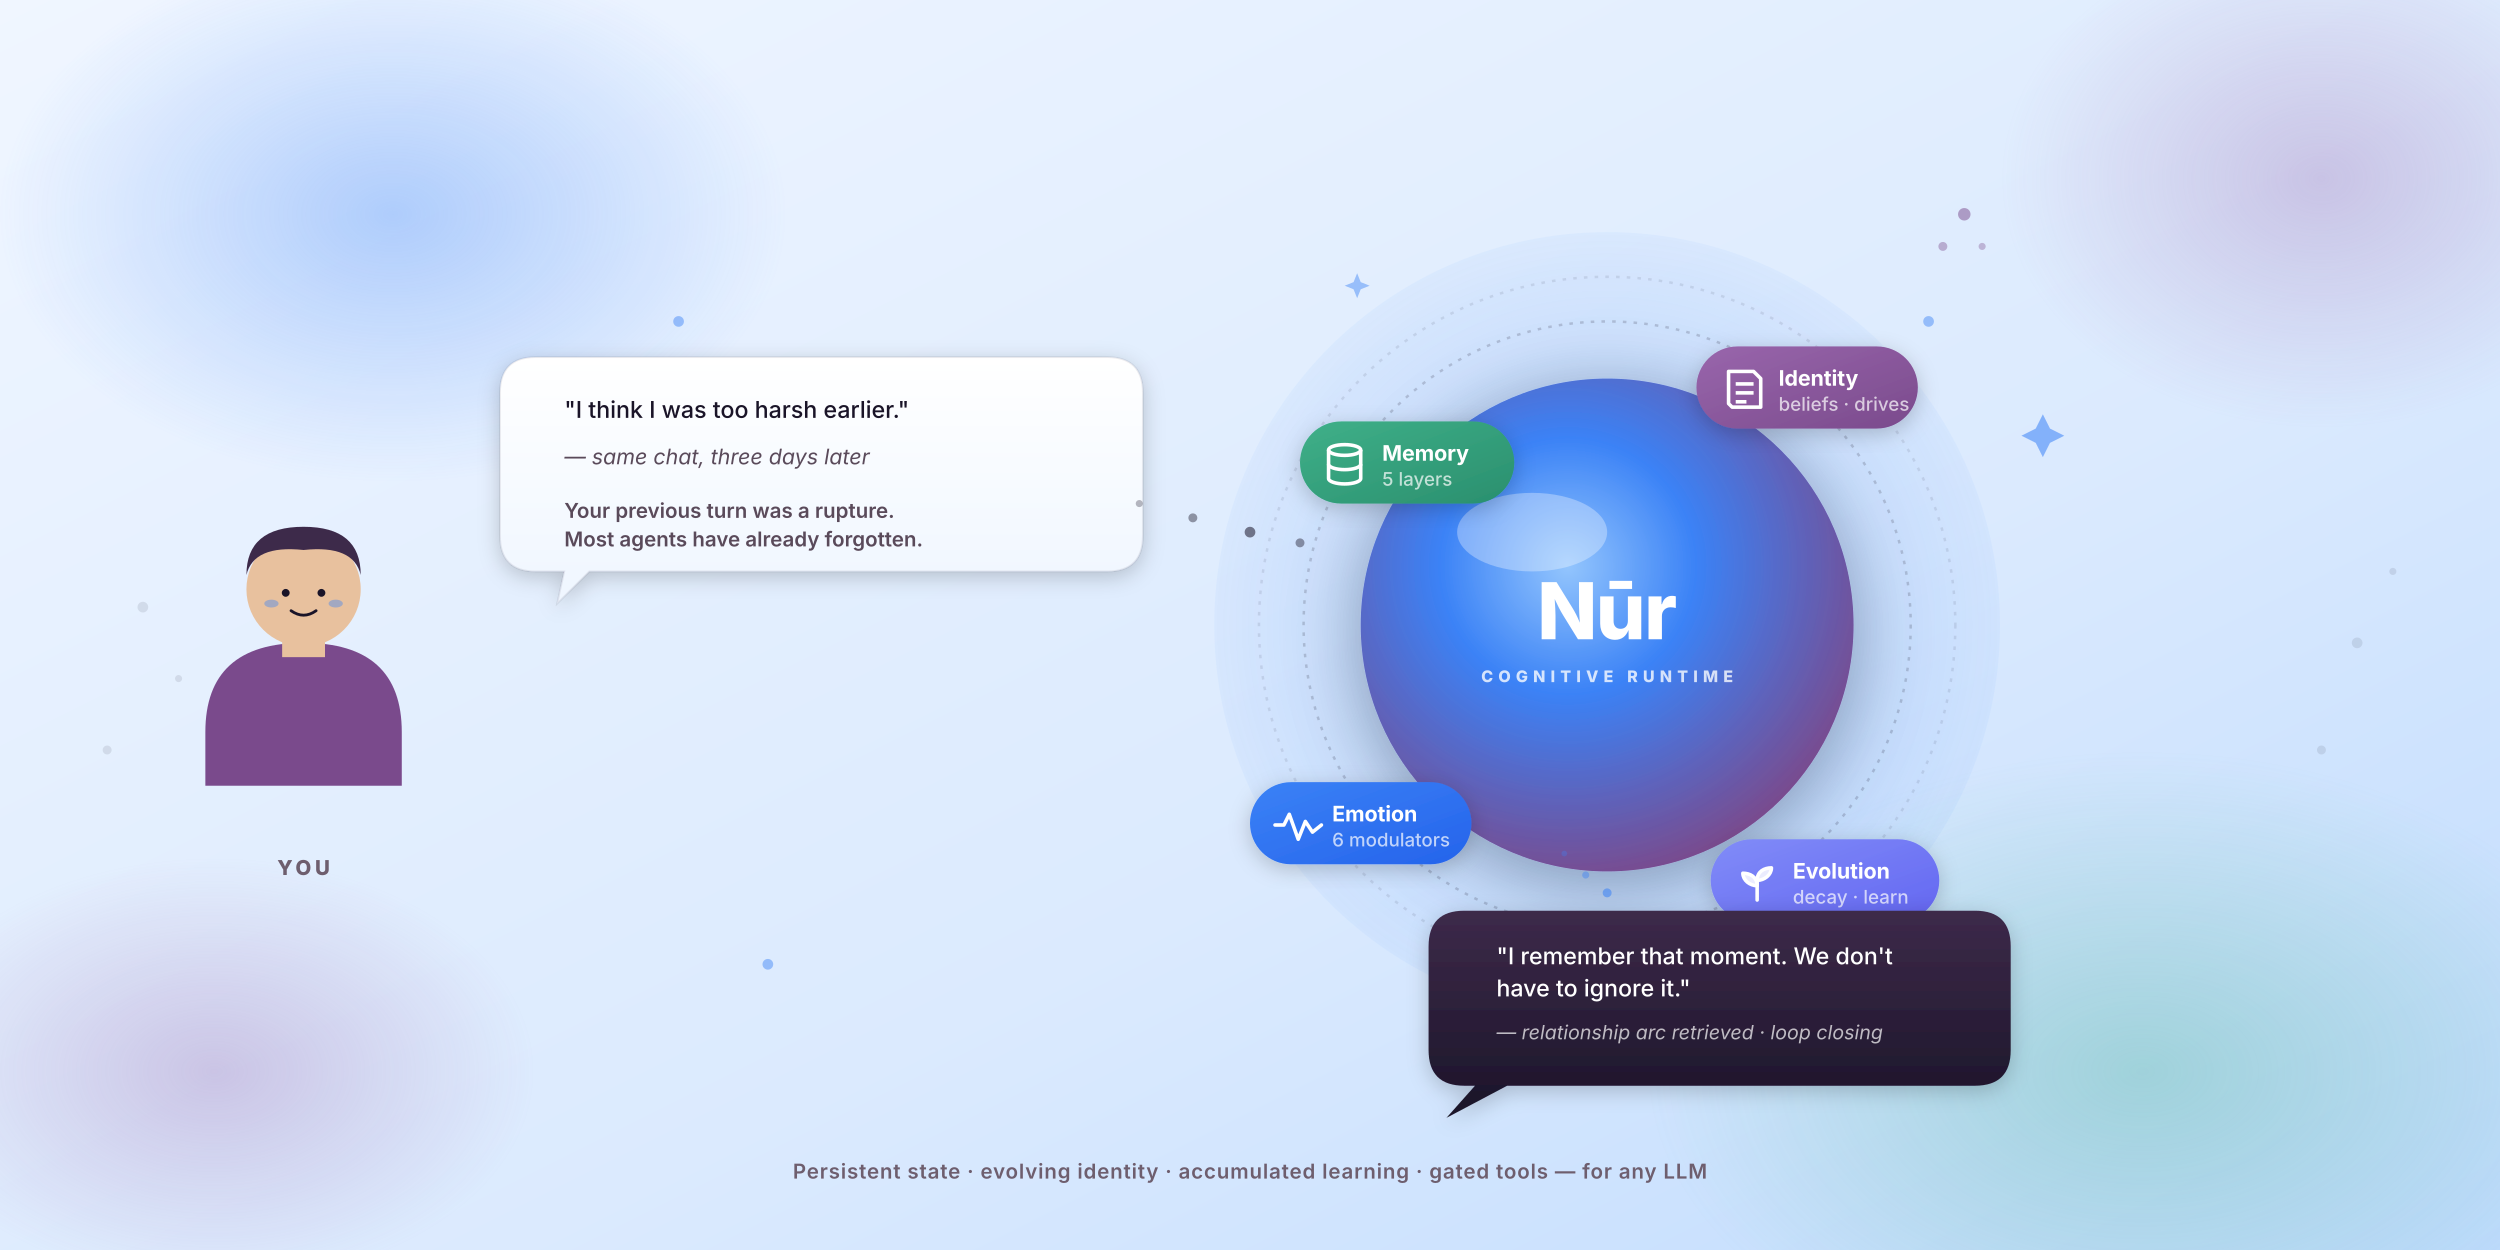
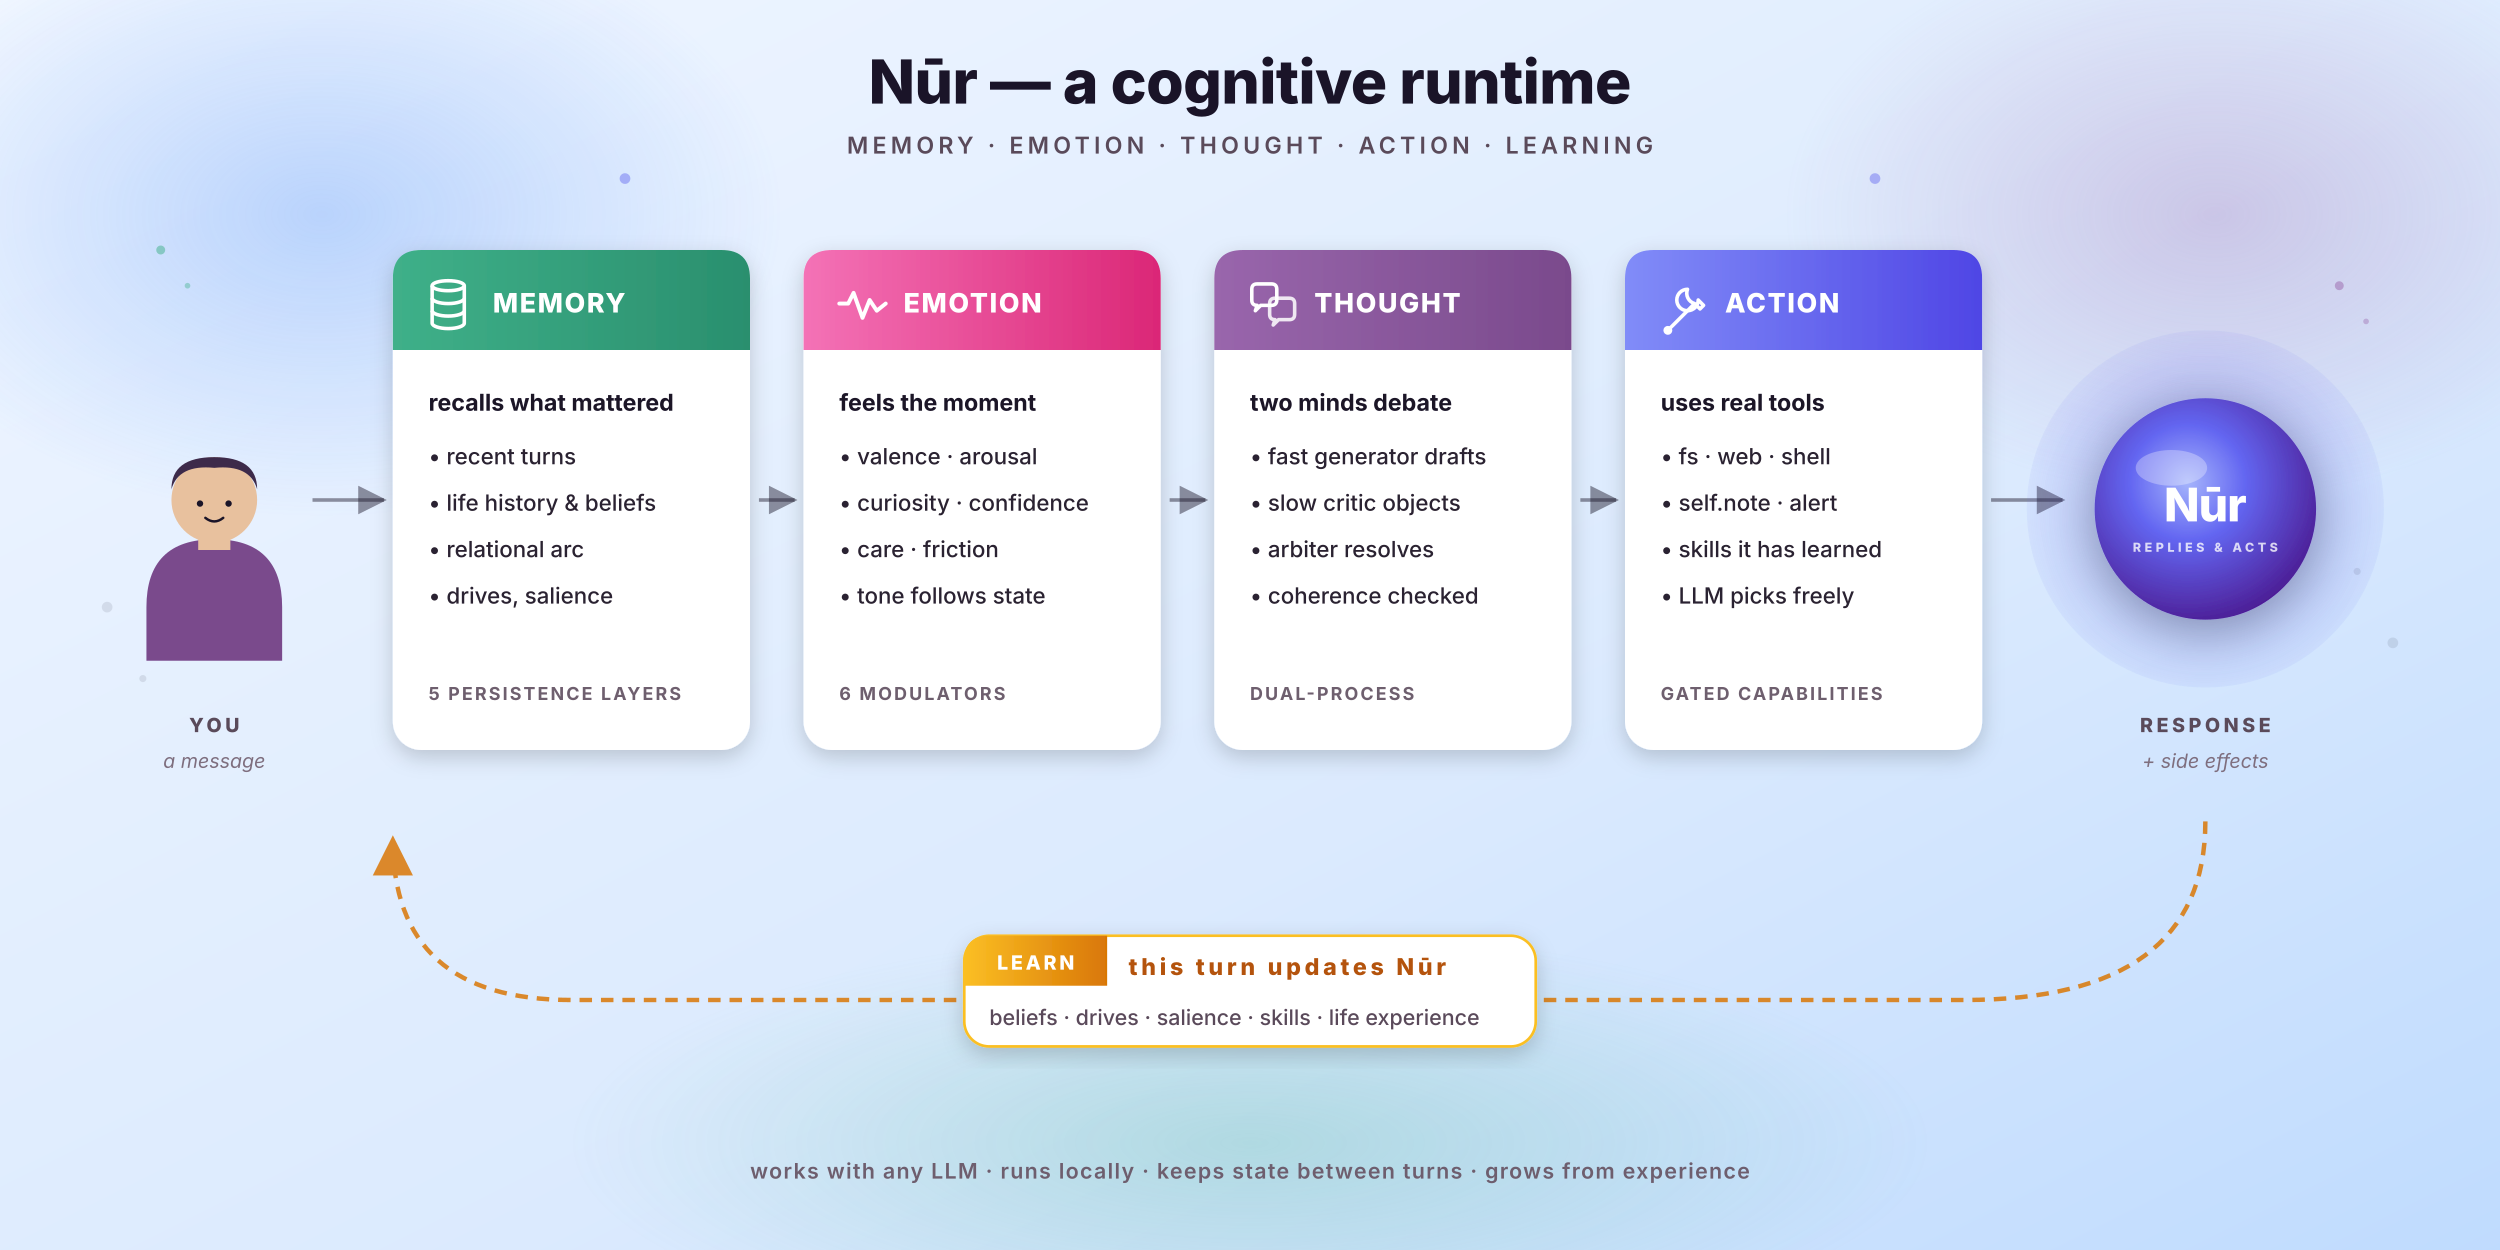
<svg xmlns="http://www.w3.org/2000/svg" viewBox="0 0 1400 700" font-family="-apple-system,BlinkMacSystemFont,'Inter','Segoe UI',Helvetica,Arial,sans-serif">
  <defs>
    <linearGradient id="bgSoft" x1="0" y1="0" x2="1" y2="1">
      <stop offset="0%" stop-color="#F0F6FF" />
      <stop offset="60%" stop-color="#DBEAFE" />
      <stop offset="100%" stop-color="#BFDBFE" />
    </linearGradient>
+     <radialGradient id="blobA" cx="50%" cy="50%" r="50%">
+       <stop offset="0%" stop-color="#3B82F6" stop-opacity="0.28" />
+       <stop offset="100%" stop-color="#3B82F6" stop-opacity="0" />
+     </radialGradient>
+     <radialGradient id="blobB" cx="50%" cy="50%" r="50%">
+       <stop offset="0%" stop-color="#9966AC" stop-opacity="0.28" />
+       <stop offset="100%" stop-color="#9966AC" stop-opacity="0" />
+     </radialGradient>
+     <radialGradient id="blobC" cx="50%" cy="50%" r="50%">
+       <stop offset="0%" stop-color="#3FB089" stop-opacity="0.24" />
+       <stop offset="100%" stop-color="#3FB089" stop-opacity="0" />
+     </radialGradient>
    <radialGradient id="orbCore" cx="42%" cy="38%" r="65%">
-       <stop offset="0%" stop-color="#93C5FD" />
-       <stop offset="40%" stop-color="#3B82F6" />
-       <stop offset="100%" stop-color="#7A4A8C" />
+       <stop offset="0%" stop-color="#A5B4FC" />
+       <stop offset="40%" stop-color="#6366F1" />
+       <stop offset="100%" stop-color="#4C1D95" />
    </radialGradient>
    <radialGradient id="orbGlow" cx="50%" cy="50%" r="60%">
-       <stop offset="0%" stop-color="#3B82F6" stop-opacity="0.5" />
-       <stop offset="60%" stop-color="#3B82F6" stop-opacity="0.12" />
-       <stop offset="100%" stop-color="#3B82F6" stop-opacity="0" />
-     </radialGradient>
-     <radialGradient id="blobCoral" cx="50%" cy="50%" r="50%">
-       <stop offset="0%" stop-color="#3B82F6" stop-opacity="0.34" />
-       <stop offset="100%" stop-color="#3B82F6" stop-opacity="0" />
-     </radialGradient>
-     <radialGradient id="blobSage" cx="50%" cy="50%" r="50%">
-       <stop offset="0%" stop-color="#3FB089" stop-opacity="0.30" />
-       <stop offset="100%" stop-color="#3FB089" stop-opacity="0" />
-     </radialGradient>
-     <radialGradient id="blobPurple" cx="50%" cy="50%" r="50%">
-       <stop offset="0%" stop-color="#9966AC" stop-opacity="0.30" />
-       <stop offset="100%" stop-color="#9966AC" stop-opacity="0" />
-     </radialGradient>
-     <linearGradient id="bubbleUser" x1="0" y1="0" x2="0" y2="1">
-       <stop offset="0%" stop-color="#FFFFFF" />
-       <stop offset="100%" stop-color="#EFF6FF" />
-     </linearGradient>
-     <linearGradient id="bubbleNur" x1="0" y1="0" x2="0" y2="1">
-       <stop offset="0%" stop-color="#3D2A4A" />
-       <stop offset="100%" stop-color="#1A1428" />
-     </linearGradient>
-     <linearGradient id="ringE" x1="0" y1="0" x2="1" y2="1">
-       <stop offset="0%" stop-color="#3B82F6" />
-       <stop offset="100%" stop-color="#2563EB" />
-     </linearGradient>
-     <linearGradient id="ringM" x1="0" y1="0" x2="1" y2="1">
+       <stop offset="0%" stop-color="#6366F1" stop-opacity="0.45" />
+       <stop offset="100%" stop-color="#6366F1" stop-opacity="0" />
+     </radialGradient>
+     <linearGradient id="memHead" x1="0" y1="0" x2="1" y2="0">
      <stop offset="0%" stop-color="#3FB089" />
      <stop offset="100%" stop-color="#2A8F6E" />
    </linearGradient>
-     <linearGradient id="ringI" x1="0" y1="0" x2="1" y2="1">
+     <linearGradient id="emoHead" x1="0" y1="0" x2="1" y2="0">
+       <stop offset="0%" stop-color="#F472B6" />
+       <stop offset="100%" stop-color="#DB2777" />
+     </linearGradient>
+     <linearGradient id="thoHead" x1="0" y1="0" x2="1" y2="0">
      <stop offset="0%" stop-color="#9966AC" />
      <stop offset="100%" stop-color="#7A4A8C" />
    </linearGradient>
-     <linearGradient id="ringV" x1="0" y1="0" x2="1" y2="1">
+     <linearGradient id="actHead" x1="0" y1="0" x2="1" y2="0">
      <stop offset="0%" stop-color="#818CF8" />
-       <stop offset="100%" stop-color="#6366F1" />
-     </linearGradient>
-     <filter id="softShadow" x="-30%" y="-30%" width="160%" height="160%">
+       <stop offset="100%" stop-color="#4F46E5" />
+     </linearGradient>
+     <linearGradient id="learnHead" x1="0" y1="0" x2="1" y2="0">
+       <stop offset="0%" stop-color="#FBBF24" />
+       <stop offset="100%" stop-color="#D97706" />
+     </linearGradient>
+     <filter id="cardShadow" x="-20%" y="-20%" width="140%" height="140%">
      <feGaussianBlur in="SourceAlpha" stdDeviation="6" />
-       <feOffset dx="0" dy="3" />
+       <feOffset dx="0" dy="4" />
      <feComponentTransfer>
-         <feFuncA type="linear" slope="0.20" />
+         <feFuncA type="linear" slope="0.18" />
      </feComponentTransfer>
      <feMerge>
        <feMergeNode />
        <feMergeNode in="SourceGraphic" />
      </feMerge>
    </filter>
-     <filter id="orbShadow" x="-30%" y="-30%" width="160%" height="160%">
-       <feGaussianBlur in="SourceAlpha" stdDeviation="20" />
-       <feOffset dx="0" dy="8" />
+     <filter id="orbShadow" x="-40%" y="-40%" width="180%" height="180%">
+       <feGaussianBlur in="SourceAlpha" stdDeviation="14" />
+       <feOffset dx="0" dy="6" />
      <feComponentTransfer>
-         <feFuncA type="linear" slope="0.28" />
+         <feFuncA type="linear" slope="0.30" />
      </feComponentTransfer>
      <feMerge>
        <feMergeNode />
        <feMergeNode in="SourceGraphic" />
      </feMerge>
    </filter>
+     <marker id="flowArrow" viewBox="0 0 10 10" refX="9" refY="5" markerWidth="8" markerHeight="8" orient="auto">
+       <path d="M 0 0 L 10 5 L 0 10 Z" fill="#1A1428" fill-opacity="0.45" />
+     </marker>
+     <marker id="learnArrow" viewBox="0 0 10 10" refX="9" refY="5" markerWidth="9" markerHeight="9" orient="auto">
+       <path d="M 0 0 L 10 5 L 0 10 Z" fill="#D97706" />
+     </marker>
    <style>
-       .pillText { font-size: 13px; font-weight: 700; fill: #1A1428; letter-spacing: -0.005em; }
-       .pillTextWhite { font-size: 12px; font-weight: 700; fill: #FFFFFF; letter-spacing: -0.005em; }
-       .pillSub { font-size: 10.5px; font-weight: 500; fill: #1A1428; opacity: 0.65; }
-       .pillSubWhite { font-size: 10.5px; font-weight: 500; fill: #FFFFFF; opacity: 0.7; }
-       .userText { font-size: 13px; font-weight: 500; fill: #1A1428; }
-       .userTextSecondary { font-size: 12px; fill: #5A4A5A; font-style: italic; }
-       .nurText { font-size: 13px; font-weight: 500; fill: #FFFFFF; }
-       .nurTextSecondary { font-size: 11px; fill: #FFFFFF; opacity: 0.7; font-style: italic; }
-       .stateLabel { font-size: 9.5px; font-weight: 800; fill: #FFFFFF; letter-spacing: 0.14em; }
-       .footnote { font-size: 11.5px; font-weight: 600; fill: #6E5E6E; letter-spacing: 0.04em; }
+       .title { font-size: 34px; font-weight: 800; fill: #1A1428; letter-spacing: -0.01em; }
+       .subtitle { font-size: 13px; font-weight: 600; fill: #5A4A5A; letter-spacing: 0.18em; }
+       .stageName { font-size: 15px; font-weight: 800; fill: #FFFFFF; letter-spacing: 0.06em; }
+       .stageTagline { font-size: 13px; font-weight: 700; fill: #1A1428; }
+       .stageBullet { font-size: 12.5px; font-weight: 500; fill: #2A2230; }
+       .stageMeta { font-size: 10px; font-weight: 700; fill: #6E5E6E; letter-spacing: 0.12em; }
+       .personLabel { font-size: 11px; font-weight: 800; fill: #5A4A5A; letter-spacing: 0.18em; }
+       .personHint { font-size: 11px; fill: #7E6E7E; font-style: italic; }
+       .learnLabel { font-size: 13px; font-weight: 800; fill: #B45309; letter-spacing: 0.16em; }
+       .learnDetail { font-size: 12px; font-weight: 500; fill: #5A4A5A; }
+       .footer { font-size: 12px; font-weight: 600; fill: #6E5E6E; letter-spacing: 0.06em; }
    </style>
  </defs>
-   <rect x="0" y="0" width="1400" height="700" fill="url(#bgSoft)" />
-   <ellipse cx="220" cy="120" rx="220" ry="150" fill="url(#blobCoral)" />
-   <ellipse cx="1200" cy="600" rx="280" ry="180" fill="url(#blobSage)" />
-   <ellipse cx="1300" cy="100" rx="180" ry="140" fill="url(#blobPurple)" />
-   <ellipse cx="120" cy="600" rx="180" ry="120" fill="url(#blobPurple)" />
+   <rect width="1400" height="700" fill="url(#bgSoft)" />
+   <ellipse cx="180" cy="120" rx="260" ry="170" fill="url(#blobA)" />
+   <ellipse cx="1240" cy="120" rx="240" ry="160" fill="url(#blobB)" />
+   <ellipse cx="700" cy="640" rx="380" ry="120" fill="url(#blobC)" />
  <g fill="#1A1428" fill-opacity="0.10">
-     <circle cx="80" cy="340" r="3" />
-     <circle cx="100" cy="380" r="2" />
-     <circle cx="60" cy="420" r="2.5" />
-     <circle cx="1320" cy="360" r="3" />
-     <circle cx="1340" cy="320" r="2" />
-     <circle cx="1300" cy="420" r="2.5" />
-   </g>
-   <g fill="#3B82F6" fill-opacity="0.45">
-     <circle cx="380" cy="180" r="3" />
-     <circle cx="1080" cy="180" r="3" />
-     <circle cx="430" cy="540" r="3" />
-     <circle cx="1010" cy="540" r="3" />
-   </g>
-   <g transform="translate(170,300)">
-     <path d="M -55 110 Q -55 60, 0 60 Q 55 60, 55 110 L 55 140 L -55 140 Z" fill="#7A4A8C" />
-     <rect x="-12" y="50" width="24" height="18" fill="#E8C19E" />
-     <circle cx="0" cy="30" r="32" fill="#E8C19E" />
-     <path d="M -32 22 Q -32 -5, 0 -5 Q 32 -5, 32 22 Q 28 5, 0 8 Q -28 5, -32 22 Z" fill="#3D2A4A" />
-     <circle cx="-10" cy="32" r="2.2" fill="#1A1428" />
-     <circle cx="10" cy="32" r="2.2" fill="#1A1428" />
-     <path d="M -7 42 Q 0 47, 7 42" fill="none" stroke="#1A1428" stroke-width="1.6" stroke-linecap="round" />
-     <ellipse cx="-18" cy="38" rx="4" ry="2.2" fill="#3B82F6" fill-opacity="0.4" />
-     <ellipse cx="18" cy="38" rx="4" ry="2.2" fill="#3B82F6" fill-opacity="0.4" />
-   </g>
-   <text x="170" y="490" text-anchor="middle" class="footnote" style="font-weight:800;letter-spacing:0.18em">YOU</text>
-   <g filter="url(#softShadow)" transform="translate(280,200)">
-     <path d="M 0 0 L 320 0 Q 340 0, 340 20 L 340 100 Q 340 120, 320 120 L 30 120 L 12 138 L 16 120 L 0 120 Q -20 120, -20 100 L -20 20 Q -20 0, 0 0 Z" transform="translate(20,0)" fill="url(#bubbleUser)" stroke="#1A1428" stroke-opacity="0.08" stroke-width="1" />
-   </g>
-   <text x="316" y="234" class="userText">"I think I was too harsh earlier."</text>
-   <text x="316" y="260" class="userTextSecondary">— same chat, three days later</text>
-   <text x="316" y="290" class="userText" style="font-size:11.5px;font-weight:600;fill:#5A4A5A">Your previous turn was a rupture.</text>
-   <text x="316" y="306" class="userText" style="font-size:11.5px;font-weight:600;fill:#5A4A5A">Most agents have already forgotten.</text>
-   <circle cx="900" cy="350" r="220" fill="url(#orbGlow)" />
-   <g fill="none" stroke-width="1.4" stroke-dasharray="2,4">
-     <circle cx="900" cy="350" r="170" stroke="#1A1428" stroke-opacity="0.18" />
-     <circle cx="900" cy="350" r="195" stroke="#1A1428" stroke-opacity="0.10" />
-   </g>
-   <g filter="url(#orbShadow)">
-     <circle cx="900" cy="350" r="138" fill="url(#orbCore)" />
-   </g>
-   <ellipse cx="858" cy="298" rx="42" ry="22" fill="#FFFFFF" fill-opacity="0.32" />
-   <text x="900" y="358" text-anchor="middle" font-size="44" font-weight="800" fill="#FFFFFF" letter-spacing="-0.02em">Nūr</text>
-   <text x="900" y="382" text-anchor="middle" font-size="9" font-weight="800" fill="#FFFFFF" opacity="0.78" letter-spacing="0.32em">COGNITIVE RUNTIME</text>
-   <g transform="translate(728,236)">
-     <g filter="url(#softShadow)">
-       <rect x="0" y="0" width="120" height="46" rx="23" fill="url(#ringM)" />
-     </g>
-     <g transform="translate(14,12)" stroke="#FFFFFF" stroke-width="2" fill="none">
-       <ellipse cx="11" cy="4" rx="9" ry="3" />
-       <path d="M 2 4 L 2 12 C 2 13.6, 6 15, 11 15 C 16 15, 20 13.6, 20 12 L 20 4" />
-       <path d="M 2 12 L 2 20 C 2 21.6, 6 23, 11 23 C 16 23, 20 21.6, 20 20 L 20 12" />
-     </g>
-     <text x="46" y="22" class="pillTextWhite">Memory</text>
-     <text x="46" y="36" class="pillSubWhite">5 layers</text>
-   </g>
-   <g transform="translate(950,194)">
-     <g filter="url(#softShadow)">
-       <rect x="0" y="0" width="124" height="46" rx="23" fill="url(#ringI)" />
-     </g>
-     <g transform="translate(14,12)" stroke="#FFFFFF" stroke-width="2" fill="none" stroke-linejoin="round">
-       <path d="M 4 2 L 18 2 L 22 6 L 22 22 L 6 22 L 4 20 Z" />
-       <line x1="8" y1="9" x2="18" y2="9" />
-       <line x1="8" y1="14" x2="18" y2="14" />
-       <line x1="8" y1="19" x2="14" y2="19" />
-     </g>
-     <text x="46" y="22" class="pillTextWhite">Identity</text>
-     <text x="46" y="36" class="pillSubWhite">beliefs · drives</text>
-   </g>
-   <g transform="translate(700,438)">
-     <g filter="url(#softShadow)">
-       <rect x="0" y="0" width="124" height="46" rx="23" fill="url(#ringE)" />
-     </g>
-     <g transform="translate(14,16)" stroke="#FFFFFF" stroke-width="2" fill="none" stroke-linecap="round" stroke-linejoin="round">
+     <circle cx="60" cy="340" r="3" />
+     <circle cx="80" cy="380" r="2" />
+     <circle cx="1340" cy="360" r="3" />
+     <circle cx="1320" cy="320" r="2" />
+   </g>
+   <g fill="#6366F1" fill-opacity="0.45">
+     <circle cx="350" cy="100" r="3" />
+     <circle cx="1050" cy="100" r="3" />
+   </g>
+   <text x="700" y="58" text-anchor="middle" class="title">Nūr — a cognitive runtime</text>
+   <text x="700" y="86" text-anchor="middle" class="subtitle">MEMORY · EMOTION · THOUGHT · ACTION · LEARNING</text>
+   <g transform="translate(70,220)">
+     <g transform="translate(50,40)">
+       <path d="M -38 80 Q -38 42, 0 42 Q 38 42, 38 80 L 38 110 L -38 110 Z" fill="#7A4A8C" />
+       <rect x="-9" y="34" width="18" height="14" fill="#E8C19E" />
+       <circle cx="0" cy="20" r="24" fill="#E8C19E" />
+       <path d="M -24 14 Q -24 -4, 0 -4 Q 24 -4, 24 14 Q 20 0, 0 2 Q -20 0, -24 14 Z" fill="#3D2A4A" />
+       <circle cx="-8" cy="22" r="1.8" fill="#1A1428" />
+       <circle cx="8" cy="22" r="1.8" fill="#1A1428" />
+       <path d="M -5 30 Q 0 34, 5 30" fill="none" stroke="#1A1428" stroke-width="1.4" stroke-linecap="round" />
+     </g>
+     <text x="50" y="190" text-anchor="middle" class="personLabel">YOU</text>
+     <text x="50" y="210" text-anchor="middle" class="personHint">a message</text>
+   </g>
+   <path d="M 175 280 L 215 280" stroke="#1A1428" stroke-opacity="0.45" stroke-width="2" fill="none" marker-end="url(#flowArrow)" />
+   <g transform="translate(220,140)" filter="url(#cardShadow)">
+     <rect width="200" height="280" rx="16" fill="#FFFFFF" />
+     <path d="M 0 16 Q 0 0, 16 0 L 184 0 Q 200 0, 200 16 L 200 56 L 0 56 Z" fill="url(#memHead)" />
+     <g transform="translate(20,17)" stroke="#FFFFFF" stroke-width="2" fill="none" stroke-linejoin="round">
+       <ellipse cx="11" cy="3" rx="9" ry="2.8" />
+       <path d="M 2 3 L 2 10 C 2 11.6, 6 13, 11 13 C 16 13, 20 11.6, 20 10 L 20 3" />
+       <path d="M 2 10 L 2 17 C 2 18.6, 6 20, 11 20 C 16 20, 20 18.6, 20 17 L 20 10" />
+       <path d="M 2 17 L 2 24 C 2 25.6, 6 27, 11 27 C 16 27, 20 25.6, 20 24 L 20 17" />
+     </g>
+     <text x="56" y="35" class="stageName">MEMORY</text>
+     <text x="20" y="90" class="stageTagline">recalls what mattered</text>
+     <g class="stageBullet">
+       <text x="20" y="120">• recent turns</text>
+       <text x="20" y="146">• life history &amp; beliefs</text>
+       <text x="20" y="172">• relational arc</text>
+       <text x="20" y="198">• drives, salience</text>
+     </g>
+     <text x="20" y="252" class="stageMeta">5 PERSISTENCE LAYERS</text>
+   </g>
+   <path d="M 425 280 L 445 280" stroke="#1A1428" stroke-opacity="0.45" stroke-width="2" fill="none" marker-end="url(#flowArrow)" />
+   <g transform="translate(450,140)" filter="url(#cardShadow)">
+     <rect width="200" height="280" rx="16" fill="#FFFFFF" />
+     <path d="M 0 16 Q 0 0, 16 0 L 184 0 Q 200 0, 200 16 L 200 56 L 0 56 Z" fill="url(#emoHead)" />
+     <g transform="translate(20,22)" stroke="#FFFFFF" stroke-width="2.2" fill="none" stroke-linecap="round" stroke-linejoin="round">
      <path d="M 0 8 L 5 8 L 8 2 L 13 16 L 17 6 L 21 12 L 26 8" />
    </g>
-     <text x="46" y="22" class="pillTextWhite">Emotion</text>
-     <text x="46" y="36" class="pillSubWhite">6 modulators</text>
-   </g>
-   <g transform="translate(958,470)">
-     <g filter="url(#softShadow)">
-       <rect x="0" y="0" width="128" height="46" rx="23" fill="url(#ringV)" />
-     </g>
-     <g transform="translate(14,12)" stroke="#FFFFFF" stroke-width="2" fill="none" stroke-linecap="round" stroke-linejoin="round">
-       <path d="M 12 22 L 12 11" />
-       <path d="M 12 14 C 8 14, 4 11, 4 7 C 8 7, 12 9, 12 14 Z" fill="#FFFFFF" fill-opacity="0.85" />
-       <path d="M 12 11 C 16 11, 20 8, 20 4 C 16 4, 12 6, 12 11 Z" fill="#FFFFFF" fill-opacity="0.85" />
-     </g>
-     <text x="46" y="22" class="pillTextWhite">Evolution</text>
-     <text x="46" y="36" class="pillSubWhite">decay · learn</text>
-   </g>
-   <g filter="url(#softShadow)" transform="translate(800,510)">
-     <path d="M 0 0 L 286 0 Q 306 0, 306 20 L 306 78 Q 306 98, 286 98 L 24 98 L -10 116 L 6 98 L 0 98 Q -20 98, -20 78 L -20 20 Q -20 0, 0 0 Z" transform="translate(20,0)" fill="url(#bubbleNur)" />
-   </g>
-   <text x="838" y="540" class="nurText">"I remember that moment. We don't</text>
-   <text x="838" y="558" class="nurText">have to ignore it."</text>
-   <text x="838" y="582" class="nurTextSecondary">— relationship arc retrieved · loop closing</text>
-   <g fill="#1A1428">
-     <circle cx="638" cy="282" r="2" fill-opacity="0.30" />
-     <circle cx="668" cy="290" r="2.5" fill-opacity="0.42" />
-     <circle cx="700" cy="298" r="3" fill-opacity="0.55" />
-     <circle cx="728" cy="304" r="2.5" fill-opacity="0.42" />
-   </g>
-   <g fill="#3B82F6">
-     <circle cx="900" cy="500" r="2.5" fill-opacity="0.55" />
-     <circle cx="888" cy="490" r="2" fill-opacity="0.42" />
-     <circle cx="876" cy="478" r="1.6" fill-opacity="0.30" />
-   </g>
-   <text x="700" y="660" text-anchor="middle" class="footnote">
-     Persistent state · evolving identity · accumulated learning · gated tools — for any LLM
+     <text x="56" y="35" class="stageName">EMOTION</text>
+     <text x="20" y="90" class="stageTagline">feels the moment</text>
+     <g class="stageBullet">
+       <text x="20" y="120">• valence · arousal</text>
+       <text x="20" y="146">• curiosity · confidence</text>
+       <text x="20" y="172">• care · friction</text>
+       <text x="20" y="198">• tone follows state</text>
+     </g>
+     <text x="20" y="252" class="stageMeta">6 MODULATORS</text>
+   </g>
+   <path d="M 655 280 L 675 280" stroke="#1A1428" stroke-opacity="0.45" stroke-width="2" fill="none" marker-end="url(#flowArrow)" />
+   <g transform="translate(680,140)" filter="url(#cardShadow)">
+     <rect width="200" height="280" rx="16" fill="#FFFFFF" />
+     <path d="M 0 16 Q 0 0, 16 0 L 184 0 Q 200 0, 200 16 L 200 56 L 0 56 Z" fill="url(#thoHead)" />
+     <g transform="translate(20,18)" stroke="#FFFFFF" stroke-width="2" fill="none" stroke-linejoin="round" stroke-linecap="round">
+       <path d="M 1 4 Q 1 1, 4 1 L 12 1 Q 15 1, 15 4 L 15 10 Q 15 13, 12 13 L 6 13 L 3 16 L 4 13 Q 1 13, 1 10 Z" />
+       <path d="M 11 12 Q 11 9, 14 9 L 22 9 Q 25 9, 25 12 L 25 18 Q 25 21, 22 21 L 16 21 L 13 24 L 14 21 Q 11 21, 11 18 Z" opacity="0.85" />
+     </g>
+     <text x="56" y="35" class="stageName">THOUGHT</text>
+     <text x="20" y="90" class="stageTagline">two minds debate</text>
+     <g class="stageBullet">
+       <text x="20" y="120">• fast generator drafts</text>
+       <text x="20" y="146">• slow critic objects</text>
+       <text x="20" y="172">• arbiter resolves</text>
+       <text x="20" y="198">• coherence checked</text>
+     </g>
+     <text x="20" y="252" class="stageMeta">DUAL-PROCESS</text>
+   </g>
+   <path d="M 885 280 L 905 280" stroke="#1A1428" stroke-opacity="0.45" stroke-width="2" fill="none" marker-end="url(#flowArrow)" />
+   <g transform="translate(910,140)" filter="url(#cardShadow)">
+     <rect width="200" height="280" rx="16" fill="#FFFFFF" />
+     <path d="M 0 16 Q 0 0, 16 0 L 184 0 Q 200 0, 200 16 L 200 56 L 0 56 Z" fill="url(#actHead)" />
+     <g transform="translate(20,18)" stroke="#FFFFFF" stroke-width="2" fill="none" stroke-linejoin="round" stroke-linecap="round">
+       <path d="M 15 4 A 6 6 0 1 0 21 10 L 24 13 L 22 15 L 19 12 A 6 6 0 0 1 15 4 Z" />
+       <path d="M 18 13 L 5 26" />
+       <circle cx="4" cy="27" r="1.5" fill="#FFFFFF" />
+     </g>
+     <text x="56" y="35" class="stageName">ACTION</text>
+     <text x="20" y="90" class="stageTagline">uses real tools</text>
+     <g class="stageBullet">
+       <text x="20" y="120">• fs · web · shell</text>
+       <text x="20" y="146">• self.note · alert</text>
+       <text x="20" y="172">• skills it has learned</text>
+       <text x="20" y="198">• LLM picks freely</text>
+     </g>
+     <text x="20" y="252" class="stageMeta">GATED CAPABILITIES</text>
+   </g>
+   <path d="M 1115 280 L 1155 280" stroke="#1A1428" stroke-opacity="0.45" stroke-width="2" fill="none" marker-end="url(#flowArrow)" />
+   <g transform="translate(1170,220)">
+     <circle cx="65" cy="65" r="100" fill="url(#orbGlow)" />
+     <g filter="url(#orbShadow)">
+       <circle cx="65" cy="65" r="62" fill="url(#orbCore)" />
+     </g>
+     <ellipse cx="46" cy="42" rx="20" ry="10" fill="#FFFFFF" fill-opacity="0.30" />
+     <text x="65" y="72" text-anchor="middle" font-size="26" font-weight="800" fill="#FFFFFF" letter-spacing="-0.02em">Nūr</text>
+     <text x="65" y="89" text-anchor="middle" font-size="7" font-weight="800" fill="#FFFFFF" opacity="0.78" letter-spacing="0.28em">REPLIES &amp; ACTS</text>
+     <text x="65" y="190" text-anchor="middle" class="personLabel">RESPONSE</text>
+     <text x="65" y="210" text-anchor="middle" class="personHint">+ side effects</text>
+   </g>
+   <path d="M 1235 460 Q 1235 560, 1100 560 L 320 560 Q 220 560, 220 470" fill="none" stroke="#D97706" stroke-width="2.5" stroke-dasharray="7,5" marker-end="url(#learnArrow)" opacity="0.85" />
+   <g transform="translate(540,524)" filter="url(#cardShadow)">
+     <rect width="320" height="62" rx="14" fill="#FFFFFF" stroke="#FBBF24" stroke-width="1.5" />
+     <path d="M 0 14 Q 0 0, 14 0 L 80 0 L 80 28 L 0 28 Z" fill="url(#learnHead)" />
+     <text x="40" y="19" text-anchor="middle" font-size="11" font-weight="800" fill="#FFFFFF" letter-spacing="0.14em">LEARN</text>
+     <text x="92" y="22" class="learnLabel">this turn updates Nūr</text>
+     <text x="14" y="50" class="learnDetail">beliefs · drives · salience · skills · life experience</text>
+   </g>
+   <text x="700" y="660" text-anchor="middle" class="footer">
+     works with any LLM · runs locally · keeps state between turns · grows from experience
  </text>
-   <g fill="#3B82F6">
-     <path d="M 1140 240 L 1144 232 L 1148 240 L 1156 244 L 1148 248 L 1144 256 L 1140 248 L 1132 244 Z" opacity="0.55" />
-     <path d="M 758 158 L 760 153 L 762 158 L 767 160 L 762 162 L 760 167 L 758 162 L 753 160 Z" opacity="0.45" />
-   </g>
-   <g fill="#7A4A8C">
-     <circle cx="1100" cy="120" r="3.5" opacity="0.5" />
-     <circle cx="1110" cy="138" r="2" opacity="0.35" />
-     <circle cx="1088" cy="138" r="2.5" opacity="0.4" />
+   <g fill="#9966AC">
+     <circle cx="1310" cy="160" r="2.5" opacity="0.5" />
+     <circle cx="1325" cy="180" r="1.6" opacity="0.4" />
+   </g>
+   <g fill="#3FB089">
+     <circle cx="90" cy="140" r="2.5" opacity="0.5" />
+     <circle cx="105" cy="160" r="1.6" opacity="0.4" />
  </g>
</svg>
